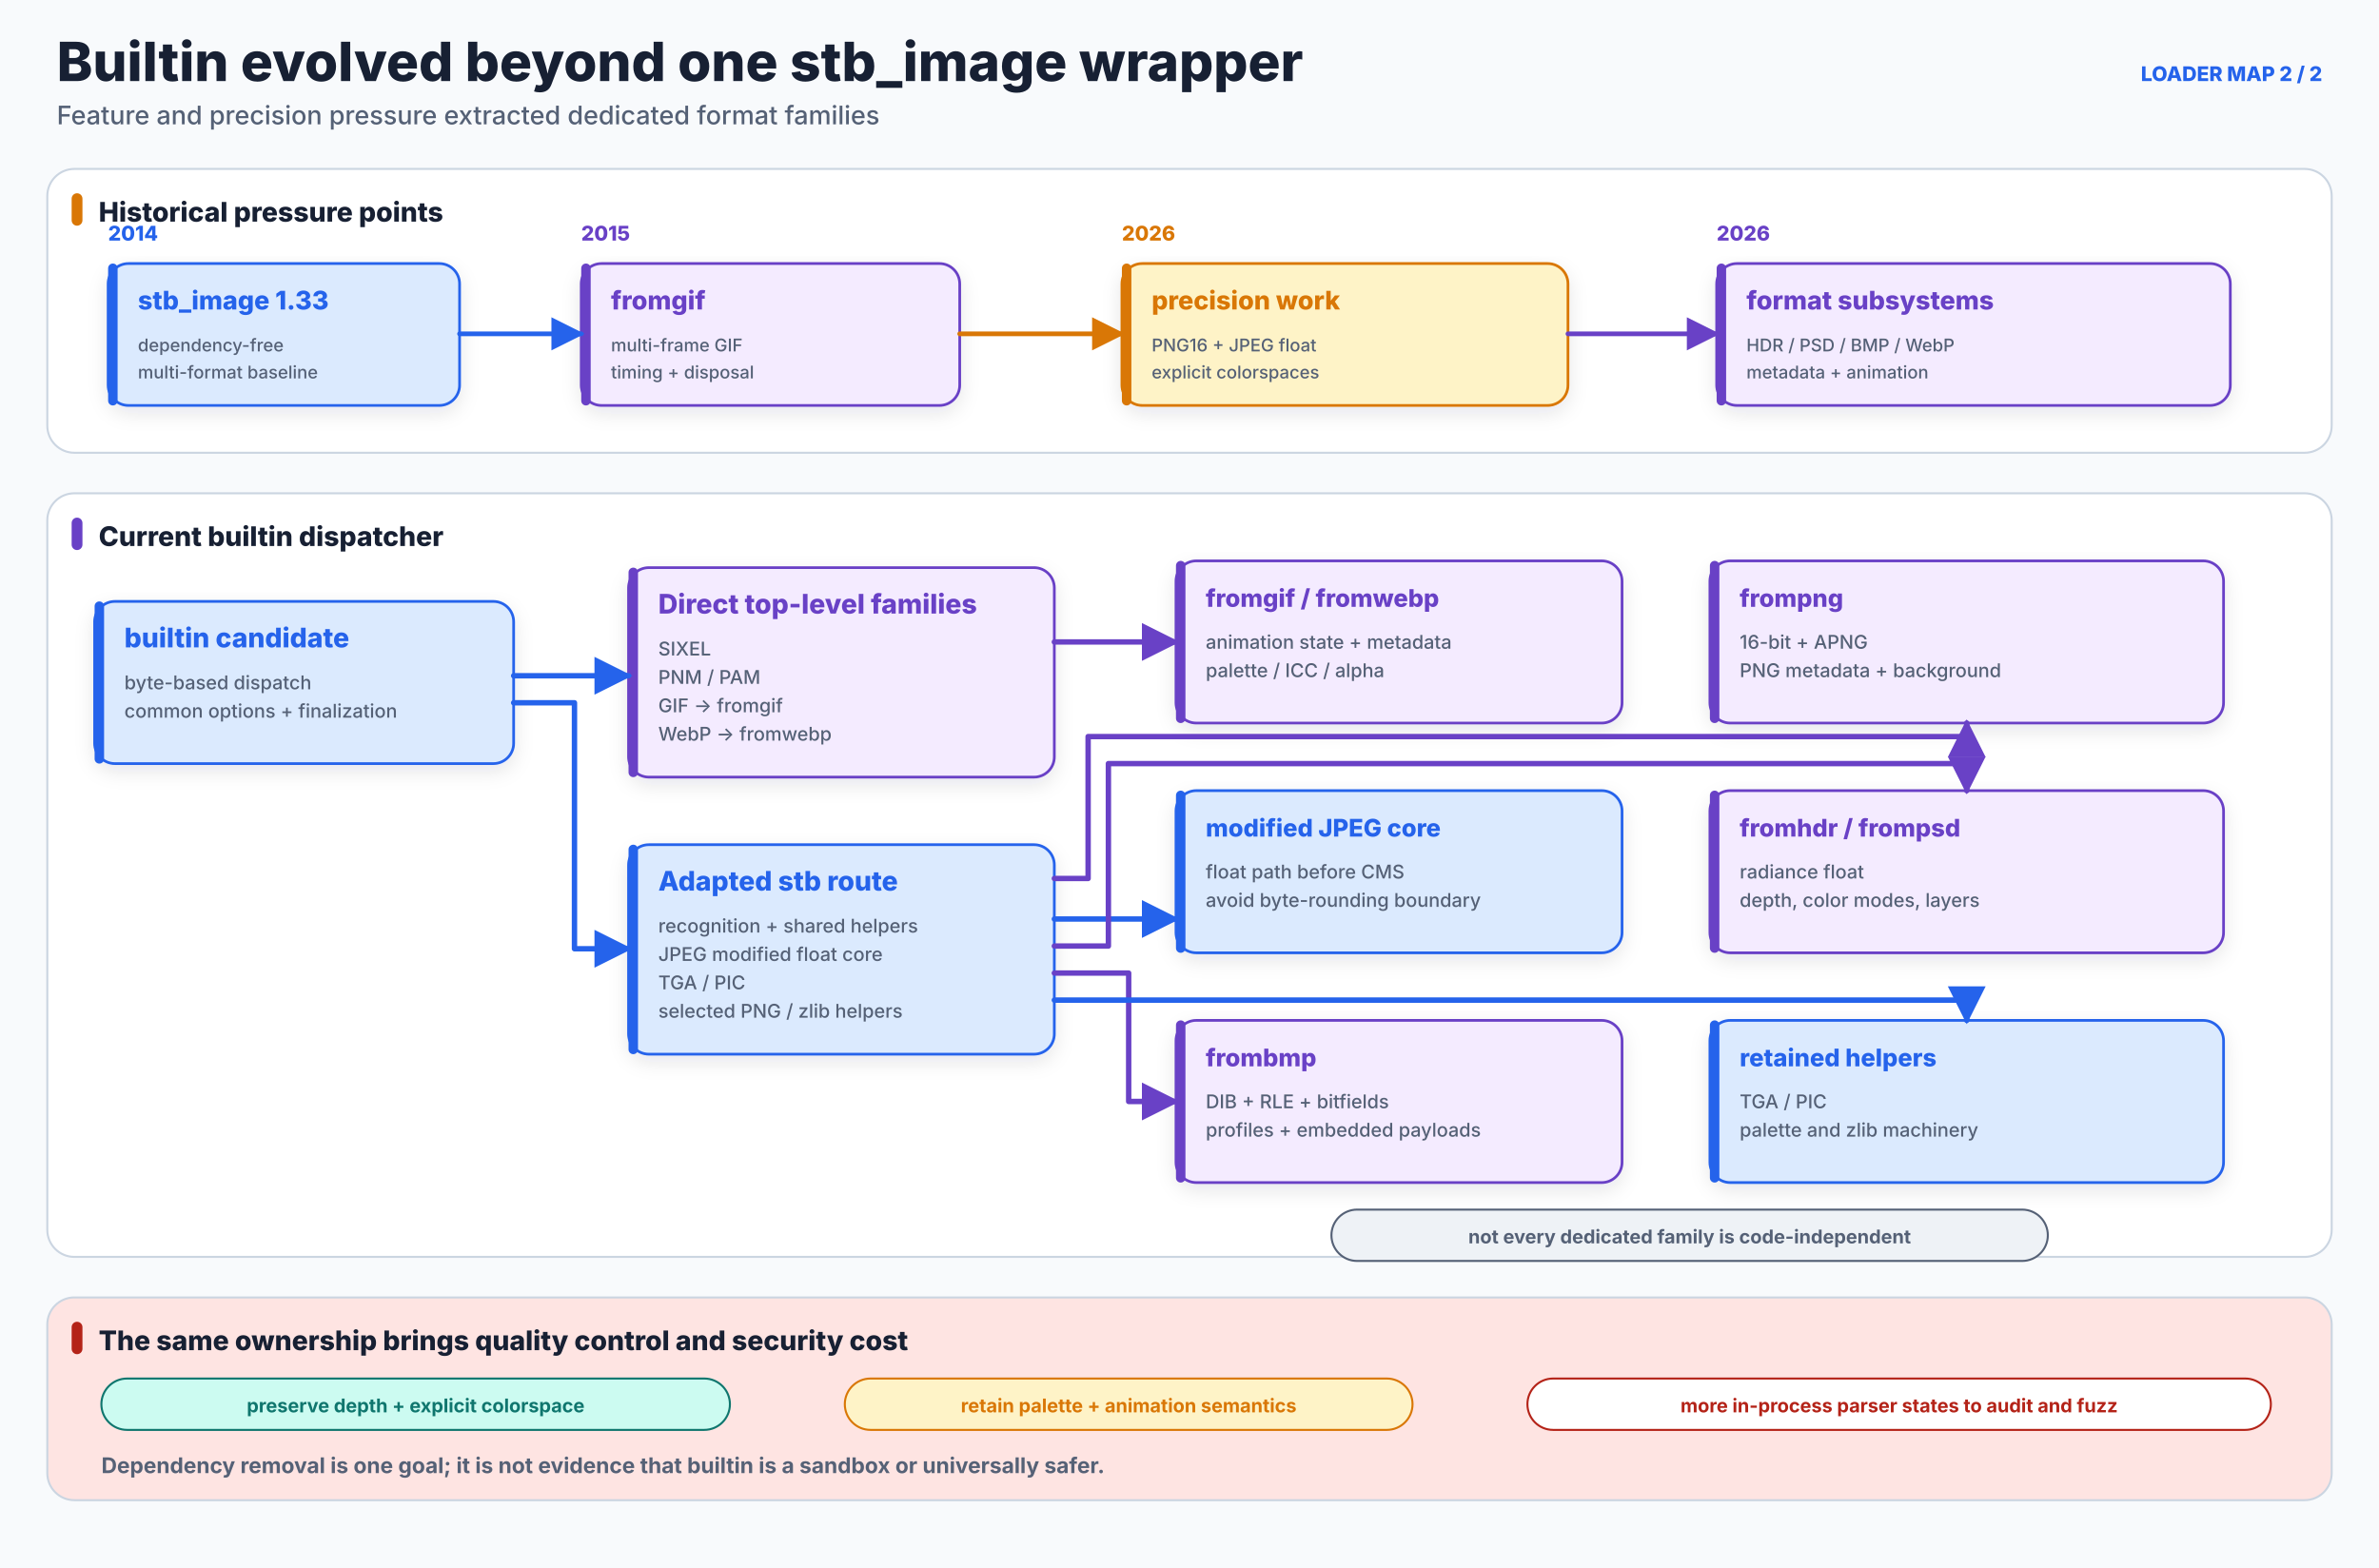
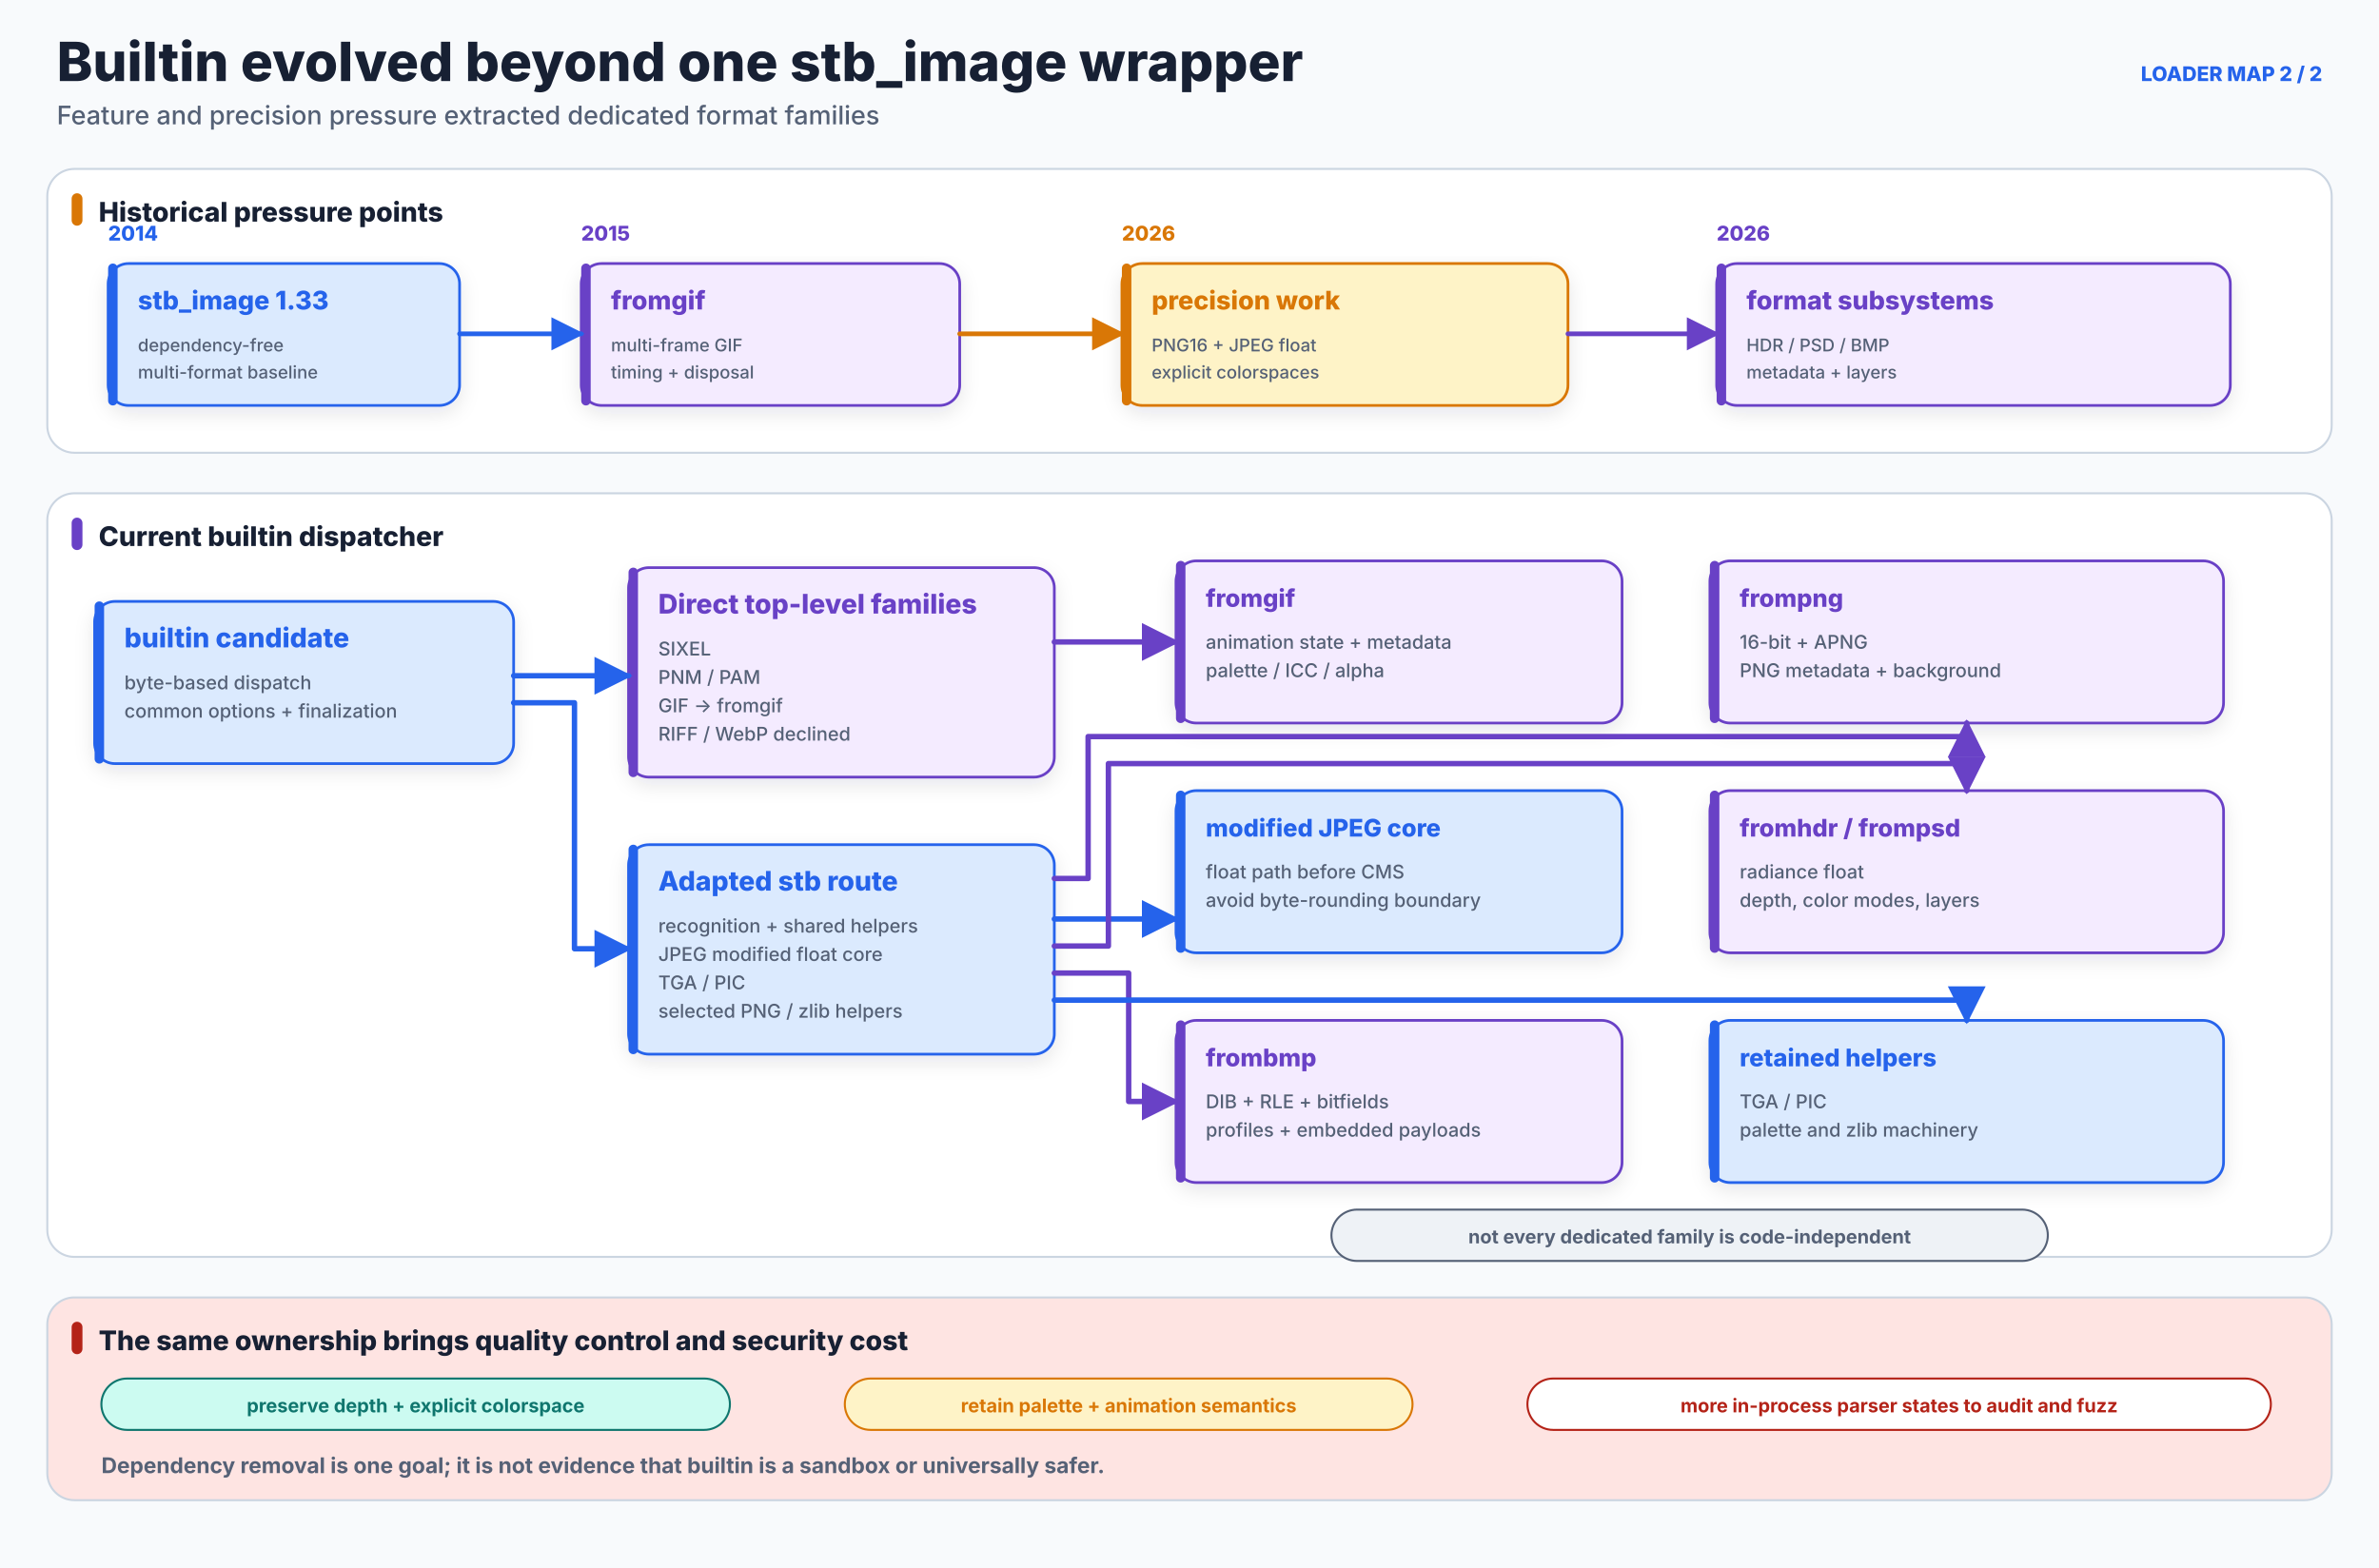
<svg xmlns="http://www.w3.org/2000/svg" width="1760" height="1160" viewBox="0 0 1760 1160" role="img" aria-labelledby="figure-title figure-description">
  <defs>
    <marker id="arrow-blue" viewBox="0 0 10 10" refX="9" refY="5" markerWidth="7" markerHeight="7" orient="auto-start-reverse">
      <path d="M 0 0 L 10 5 L 0 10 z" fill="context-stroke" />
    </marker>
    <marker id="arrow-magenta" viewBox="0 0 10 10" refX="9" refY="5" markerWidth="7" markerHeight="7" orient="auto-start-reverse">
      <path d="M 0 0 L 10 5 L 0 10 z" fill="context-stroke" />
    </marker>
    <marker id="arrow-gold" viewBox="0 0 10 10" refX="9" refY="5" markerWidth="7" markerHeight="7" orient="auto-start-reverse">
      <path d="M 0 0 L 10 5 L 0 10 z" fill="context-stroke" />
    </marker>
    <filter id="card-shadow" x="-10%" y="-10%" width="120%" height="130%">
      <feDropShadow dx="0" dy="5" stdDeviation="7" flood-color="#172033" flood-opacity="0.10" />
    </filter>
  </defs>
  <rect x="0.0" y="0.0" width="1760.0" height="5000.0" fill="#F8FAFC" stroke="none" />
  <text x="42.0" y="60.0" fill="#172033" font-size="40" font-weight="820" font-family="system-ui, -apple-system, sans-serif" text-anchor="start">Builtin evolved beyond one stb_image wrapper</text>
  <text x="42.0" y="92.0" fill="#556176" font-size="19" font-weight="550" font-family="system-ui, -apple-system, sans-serif" text-anchor="start">Feature and precision pressure extracted dedicated format families</text>
  <text x="1718.0" y="60.0" fill="#2563EB" font-size="15" font-weight="760" font-family="system-ui, -apple-system, sans-serif" text-anchor="end">LOADER MAP 2 / 2</text>
  <rect x="35.0" y="125.0" width="1690.0" height="210.0" rx="20.0" fill="#FFFFFF" stroke="#CBD5E1" stroke-width="1.5" />
  <rect x="53.0" y="143.0" width="8.0" height="24.0" rx="4.0" fill="#D97706" stroke="none" />
  <text x="73.0" y="164.0" fill="#172033" font-size="20" font-weight="760" font-family="system-ui, -apple-system, sans-serif" text-anchor="start">Historical pressure points</text>
  <text x="80.0" y="178.0" fill="#2563EB" font-size="15" font-weight="800" font-family="system-ui, -apple-system, sans-serif" text-anchor="start">2014</text>
  <rect x="80.0" y="195.0" width="260.0" height="105.0" rx="15.0" fill="#DBEAFE" stroke="#2563EB" stroke-width="2.0" filter="url(#card-shadow)" />
  <rect x="80.0" y="195.0" width="7.0" height="105.0" rx="3.5" fill="#2563EB" stroke="none" />
  <text x="102.0" y="229.0" fill="#2563EB" font-size="19" font-weight="760" font-family="system-ui, -apple-system, sans-serif" text-anchor="start">stb_image 1.33</text>
  <text x="102.0" y="260.0" fill="#556176" font-size="13" font-weight="450" font-family="system-ui, -apple-system, sans-serif" text-anchor="start">dependency-free</text>
  <text x="102.0" y="280.0" fill="#556176" font-size="13" font-weight="450" font-family="system-ui, -apple-system, sans-serif" text-anchor="start">multi-format baseline</text>
  <text x="430.0" y="178.0" fill="#6941C6" font-size="15" font-weight="800" font-family="system-ui, -apple-system, sans-serif" text-anchor="start">2015</text>
  <rect x="430.0" y="195.0" width="280.0" height="105.0" rx="15.0" fill="#F4EBFF" stroke="#6941C6" stroke-width="2.0" filter="url(#card-shadow)" />
  <rect x="430.0" y="195.0" width="7.0" height="105.0" rx="3.5" fill="#6941C6" stroke="none" />
  <text x="452.0" y="229.0" fill="#6941C6" font-size="19" font-weight="760" font-family="system-ui, -apple-system, sans-serif" text-anchor="start">fromgif</text>
  <text x="452.0" y="260.0" fill="#556176" font-size="13" font-weight="450" font-family="system-ui, -apple-system, sans-serif" text-anchor="start">multi-frame GIF</text>
  <text x="452.0" y="280.0" fill="#556176" font-size="13" font-weight="450" font-family="system-ui, -apple-system, sans-serif" text-anchor="start">timing + disposal</text>
  <text x="830.0" y="178.0" fill="#D97706" font-size="15" font-weight="800" font-family="system-ui, -apple-system, sans-serif" text-anchor="start">2026</text>
  <rect x="830.0" y="195.0" width="330.0" height="105.0" rx="15.0" fill="#FEF3C7" stroke="#D97706" stroke-width="2.0" filter="url(#card-shadow)" />
  <rect x="830.0" y="195.0" width="7.0" height="105.0" rx="3.5" fill="#D97706" stroke="none" />
  <text x="852.0" y="229.0" fill="#D97706" font-size="19" font-weight="760" font-family="system-ui, -apple-system, sans-serif" text-anchor="start">precision work</text>
  <text x="852.0" y="260.0" fill="#556176" font-size="13" font-weight="450" font-family="system-ui, -apple-system, sans-serif" text-anchor="start">PNG16 + JPEG float</text>
  <text x="852.0" y="280.0" fill="#556176" font-size="13" font-weight="450" font-family="system-ui, -apple-system, sans-serif" text-anchor="start">explicit colorspaces</text>
  <text x="1270.0" y="178.0" fill="#6941C6" font-size="15" font-weight="800" font-family="system-ui, -apple-system, sans-serif" text-anchor="start">2026</text>
  <rect x="1270.0" y="195.0" width="380.0" height="105.0" rx="15.0" fill="#F4EBFF" stroke="#6941C6" stroke-width="2.0" filter="url(#card-shadow)" />
  <rect x="1270.0" y="195.0" width="7.0" height="105.0" rx="3.5" fill="#6941C6" stroke="none" />
  <text x="1292.0" y="229.0" fill="#6941C6" font-size="19" font-weight="760" font-family="system-ui, -apple-system, sans-serif" text-anchor="start">format subsystems</text>
-   <text x="1292.0" y="260.0" fill="#556176" font-size="13" font-weight="450" font-family="system-ui, -apple-system, sans-serif" text-anchor="start">HDR / PSD / BMP / WebP</text>
-   <text x="1292.0" y="280.0" fill="#556176" font-size="13" font-weight="450" font-family="system-ui, -apple-system, sans-serif" text-anchor="start">metadata + animation</text>
+   <text x="1292.0" y="260.0" fill="#556176" font-size="13" font-weight="450" font-family="system-ui, -apple-system, sans-serif" text-anchor="start">HDR / PSD / BMP</text>
+   <text x="1292.0" y="280.0" fill="#556176" font-size="13" font-weight="450" font-family="system-ui, -apple-system, sans-serif" text-anchor="start">metadata + layers</text>
  <path d="M 340 247 H 430" fill="none" stroke="#2563EB" stroke-width="3.5" stroke-linecap="round" stroke-linejoin="round" marker-end="url(#arrow-blue)" />
  <path d="M 710 247 H 830" fill="none" stroke="#D97706" stroke-width="3.5" stroke-linecap="round" stroke-linejoin="round" marker-end="url(#arrow-blue)" />
  <path d="M 1160 247 H 1270" fill="none" stroke="#6941C6" stroke-width="3.5" stroke-linecap="round" stroke-linejoin="round" marker-end="url(#arrow-blue)" />
  <rect x="35.0" y="365.0" width="1690.0" height="565.0" rx="20.0" fill="#FFFFFF" stroke="#CBD5E1" stroke-width="1.5" />
  <rect x="53.0" y="383.0" width="8.0" height="24.0" rx="4.0" fill="#6941C6" stroke="none" />
  <text x="73.0" y="404.0" fill="#172033" font-size="20" font-weight="760" font-family="system-ui, -apple-system, sans-serif" text-anchor="start">Current builtin dispatcher</text>
  <rect x="70.0" y="445.0" width="310.0" height="120.0" rx="15.0" fill="#DBEAFE" stroke="#2563EB" stroke-width="2.0" filter="url(#card-shadow)" />
  <rect x="70.0" y="445.0" width="7.0" height="120.0" rx="3.5" fill="#2563EB" stroke="none" />
  <text x="92.0" y="479.0" fill="#2563EB" font-size="20" font-weight="760" font-family="system-ui, -apple-system, sans-serif" text-anchor="start">builtin candidate</text>
  <text x="92.0" y="510.0" fill="#556176" font-size="14" font-weight="450" font-family="system-ui, -apple-system, sans-serif" text-anchor="start">byte-based dispatch</text>
  <text x="92.0" y="531.0" fill="#556176" font-size="14" font-weight="450" font-family="system-ui, -apple-system, sans-serif" text-anchor="start">common options + finalization</text>
  <rect x="465.0" y="420.0" width="315.0" height="155.0" rx="15.0" fill="#F4EBFF" stroke="#6941C6" stroke-width="2.0" filter="url(#card-shadow)" />
  <rect x="465.0" y="420.0" width="7.0" height="155.0" rx="3.5" fill="#6941C6" stroke="none" />
  <text x="487.0" y="454.0" fill="#6941C6" font-size="20" font-weight="760" font-family="system-ui, -apple-system, sans-serif" text-anchor="start">Direct top-level families</text>
  <text x="487.0" y="485.0" fill="#556176" font-size="14" font-weight="450" font-family="system-ui, -apple-system, sans-serif" text-anchor="start">SIXEL</text>
  <text x="487.0" y="506.0" fill="#556176" font-size="14" font-weight="450" font-family="system-ui, -apple-system, sans-serif" text-anchor="start">PNM / PAM</text>
  <text x="487.0" y="527.0" fill="#556176" font-size="14" font-weight="450" font-family="system-ui, -apple-system, sans-serif" text-anchor="start">GIF -&gt; fromgif</text>
-   <text x="487.0" y="548.0" fill="#556176" font-size="14" font-weight="450" font-family="system-ui, -apple-system, sans-serif" text-anchor="start">WebP -&gt; fromwebp</text>
+   <text x="487.0" y="548.0" fill="#556176" font-size="14" font-weight="450" font-family="system-ui, -apple-system, sans-serif" text-anchor="start">RIFF / WebP declined</text>
  <rect x="465.0" y="625.0" width="315.0" height="155.0" rx="15.0" fill="#DBEAFE" stroke="#2563EB" stroke-width="2.0" filter="url(#card-shadow)" />
  <rect x="465.0" y="625.0" width="7.0" height="155.0" rx="3.5" fill="#2563EB" stroke="none" />
  <text x="487.0" y="659.0" fill="#2563EB" font-size="20" font-weight="760" font-family="system-ui, -apple-system, sans-serif" text-anchor="start">Adapted stb route</text>
  <text x="487.0" y="690.0" fill="#556176" font-size="14" font-weight="450" font-family="system-ui, -apple-system, sans-serif" text-anchor="start">recognition + shared helpers</text>
  <text x="487.0" y="711.0" fill="#556176" font-size="14" font-weight="450" font-family="system-ui, -apple-system, sans-serif" text-anchor="start">JPEG modified float core</text>
  <text x="487.0" y="732.0" fill="#556176" font-size="14" font-weight="450" font-family="system-ui, -apple-system, sans-serif" text-anchor="start">TGA / PIC</text>
  <text x="487.0" y="753.0" fill="#556176" font-size="14" font-weight="450" font-family="system-ui, -apple-system, sans-serif" text-anchor="start">selected PNG / zlib helpers</text>
  <path d="M 380 500 H 465" fill="none" stroke="#2563EB" stroke-width="4.0" stroke-linecap="round" stroke-linejoin="round" marker-end="url(#arrow-blue)" />
  <path d="M 380 520 H 425 V 702 H 465" fill="none" stroke="#2563EB" stroke-width="4.0" stroke-linecap="round" stroke-linejoin="round" marker-end="url(#arrow-blue)" />
  <rect x="870.0" y="415.0" width="330.0" height="120.0" rx="15.0" fill="#F4EBFF" stroke="#6941C6" stroke-width="2.0" filter="url(#card-shadow)" />
  <rect x="870.0" y="415.0" width="7.0" height="120.0" rx="3.5" fill="#6941C6" stroke="none" />
-   <text x="892.0" y="449.0" fill="#6941C6" font-size="18" font-weight="760" font-family="system-ui, -apple-system, sans-serif" text-anchor="start">fromgif / fromwebp</text>
+   <text x="892.0" y="449.0" fill="#6941C6" font-size="18" font-weight="760" font-family="system-ui, -apple-system, sans-serif" text-anchor="start">fromgif</text>
  <text x="892.0" y="480.0" fill="#556176" font-size="14" font-weight="450" font-family="system-ui, -apple-system, sans-serif" text-anchor="start">animation state + metadata</text>
  <text x="892.0" y="501.0" fill="#556176" font-size="14" font-weight="450" font-family="system-ui, -apple-system, sans-serif" text-anchor="start">palette / ICC / alpha</text>
  <rect x="1265.0" y="415.0" width="380.0" height="120.0" rx="15.0" fill="#F4EBFF" stroke="#6941C6" stroke-width="2.0" filter="url(#card-shadow)" />
  <rect x="1265.0" y="415.0" width="7.0" height="120.0" rx="3.5" fill="#6941C6" stroke="none" />
  <text x="1287.0" y="449.0" fill="#6941C6" font-size="18" font-weight="760" font-family="system-ui, -apple-system, sans-serif" text-anchor="start">frompng</text>
  <text x="1287.0" y="480.0" fill="#556176" font-size="14" font-weight="450" font-family="system-ui, -apple-system, sans-serif" text-anchor="start">16-bit + APNG</text>
  <text x="1287.0" y="501.0" fill="#556176" font-size="14" font-weight="450" font-family="system-ui, -apple-system, sans-serif" text-anchor="start">PNG metadata + background</text>
  <rect x="870.0" y="585.0" width="330.0" height="120.0" rx="15.0" fill="#DBEAFE" stroke="#2563EB" stroke-width="2.0" filter="url(#card-shadow)" />
  <rect x="870.0" y="585.0" width="7.0" height="120.0" rx="3.5" fill="#2563EB" stroke="none" />
  <text x="892.0" y="619.0" fill="#2563EB" font-size="18" font-weight="760" font-family="system-ui, -apple-system, sans-serif" text-anchor="start">modified JPEG core</text>
  <text x="892.0" y="650.0" fill="#556176" font-size="14" font-weight="450" font-family="system-ui, -apple-system, sans-serif" text-anchor="start">float path before CMS</text>
  <text x="892.0" y="671.0" fill="#556176" font-size="14" font-weight="450" font-family="system-ui, -apple-system, sans-serif" text-anchor="start">avoid byte-rounding boundary</text>
  <rect x="1265.0" y="585.0" width="380.0" height="120.0" rx="15.0" fill="#F4EBFF" stroke="#6941C6" stroke-width="2.0" filter="url(#card-shadow)" />
  <rect x="1265.0" y="585.0" width="7.0" height="120.0" rx="3.5" fill="#6941C6" stroke="none" />
  <text x="1287.0" y="619.0" fill="#6941C6" font-size="18" font-weight="760" font-family="system-ui, -apple-system, sans-serif" text-anchor="start">fromhdr / frompsd</text>
  <text x="1287.0" y="650.0" fill="#556176" font-size="14" font-weight="450" font-family="system-ui, -apple-system, sans-serif" text-anchor="start">radiance float</text>
  <text x="1287.0" y="671.0" fill="#556176" font-size="14" font-weight="450" font-family="system-ui, -apple-system, sans-serif" text-anchor="start">depth, color modes, layers</text>
  <rect x="870.0" y="755.0" width="330.0" height="120.0" rx="15.0" fill="#F4EBFF" stroke="#6941C6" stroke-width="2.0" filter="url(#card-shadow)" />
  <rect x="870.0" y="755.0" width="7.0" height="120.0" rx="3.5" fill="#6941C6" stroke="none" />
  <text x="892.0" y="789.0" fill="#6941C6" font-size="18" font-weight="760" font-family="system-ui, -apple-system, sans-serif" text-anchor="start">frombmp</text>
  <text x="892.0" y="820.0" fill="#556176" font-size="14" font-weight="450" font-family="system-ui, -apple-system, sans-serif" text-anchor="start">DIB + RLE + bitfields</text>
  <text x="892.0" y="841.0" fill="#556176" font-size="14" font-weight="450" font-family="system-ui, -apple-system, sans-serif" text-anchor="start">profiles + embedded payloads</text>
  <rect x="1265.0" y="755.0" width="380.0" height="120.0" rx="15.0" fill="#DBEAFE" stroke="#2563EB" stroke-width="2.0" filter="url(#card-shadow)" />
  <rect x="1265.0" y="755.0" width="7.0" height="120.0" rx="3.5" fill="#2563EB" stroke="none" />
  <text x="1287.0" y="789.0" fill="#2563EB" font-size="18" font-weight="760" font-family="system-ui, -apple-system, sans-serif" text-anchor="start">retained helpers</text>
  <text x="1287.0" y="820.0" fill="#556176" font-size="14" font-weight="450" font-family="system-ui, -apple-system, sans-serif" text-anchor="start">TGA / PIC</text>
  <text x="1287.0" y="841.0" fill="#556176" font-size="14" font-weight="450" font-family="system-ui, -apple-system, sans-serif" text-anchor="start">palette and zlib machinery</text>
  <path d="M 780 475 H 870" fill="none" stroke="#6941C6" stroke-width="4.0" stroke-linecap="round" stroke-linejoin="round" marker-end="url(#arrow-blue)" />
  <path d="M 780 680 H 870" fill="none" stroke="#2563EB" stroke-width="4.0" stroke-linecap="round" stroke-linejoin="round" marker-end="url(#arrow-blue)" />
  <path d="M 780 650 H 805 V 545 H 1455 V 535" fill="none" stroke="#6941C6" stroke-width="4.0" stroke-linecap="round" stroke-linejoin="round" marker-end="url(#arrow-blue)" />
  <path d="M 780 700 H 820 V 565 H 1455 V 585" fill="none" stroke="#6941C6" stroke-width="4.0" stroke-linecap="round" stroke-linejoin="round" marker-end="url(#arrow-blue)" />
  <path d="M 780 720 H 835 V 815 H 870" fill="none" stroke="#6941C6" stroke-width="4.0" stroke-linecap="round" stroke-linejoin="round" marker-end="url(#arrow-blue)" />
  <path d="M 780 740 H 1455 V 755" fill="none" stroke="#2563EB" stroke-width="4.0" stroke-linecap="round" stroke-linejoin="round" marker-end="url(#arrow-blue)" />
  <rect x="985.0" y="895.0" width="530.0" height="38.0" rx="19.0" fill="#EEF2F6" stroke="#556176" stroke-width="1.5" />
  <text x="1250.0" y="920.0" fill="#556176" font-size="14" font-weight="700" font-family="system-ui, -apple-system, sans-serif" text-anchor="middle">not every dedicated family is code-independent</text>
  <rect x="35.0" y="960.0" width="1690.0" height="150.0" rx="20.0" fill="#FEE4E2" stroke="#CBD5E1" stroke-width="1.5" />
  <rect x="53.0" y="978.0" width="8.0" height="24.0" rx="4.0" fill="#B42318" stroke="none" />
  <text x="73.0" y="999.0" fill="#172033" font-size="20" font-weight="760" font-family="system-ui, -apple-system, sans-serif" text-anchor="start">The same ownership brings quality control and security cost</text>
  <rect x="75.0" y="1020.0" width="465.0" height="38.0" rx="19.0" fill="#CCFBF1" stroke="#0F766E" stroke-width="1.5" />
  <text x="307.5" y="1045.0" fill="#0F766E" font-size="14" font-weight="700" font-family="system-ui, -apple-system, sans-serif" text-anchor="middle">preserve depth + explicit colorspace</text>
  <rect x="625.0" y="1020.0" width="420.0" height="38.0" rx="19.0" fill="#FEF3C7" stroke="#D97706" stroke-width="1.5" />
  <text x="835.0" y="1045.0" fill="#D97706" font-size="14" font-weight="700" font-family="system-ui, -apple-system, sans-serif" text-anchor="middle">retain palette + animation semantics</text>
  <rect x="1130.0" y="1020.0" width="550.0" height="38.0" rx="19.0" fill="#FFFFFF" stroke="#B42318" stroke-width="1.5" />
  <text x="1405.0" y="1045.0" fill="#B42318" font-size="14" font-weight="700" font-family="system-ui, -apple-system, sans-serif" text-anchor="middle">more in-process parser states to audit and fuzz</text>
  <text x="75.0" y="1090.0" fill="#556176" font-size="16" font-weight="650" font-family="system-ui, -apple-system, sans-serif" text-anchor="start">Dependency removal is one goal; it is not evidence that builtin is a sandbox or universally safer.</text>
</svg>
